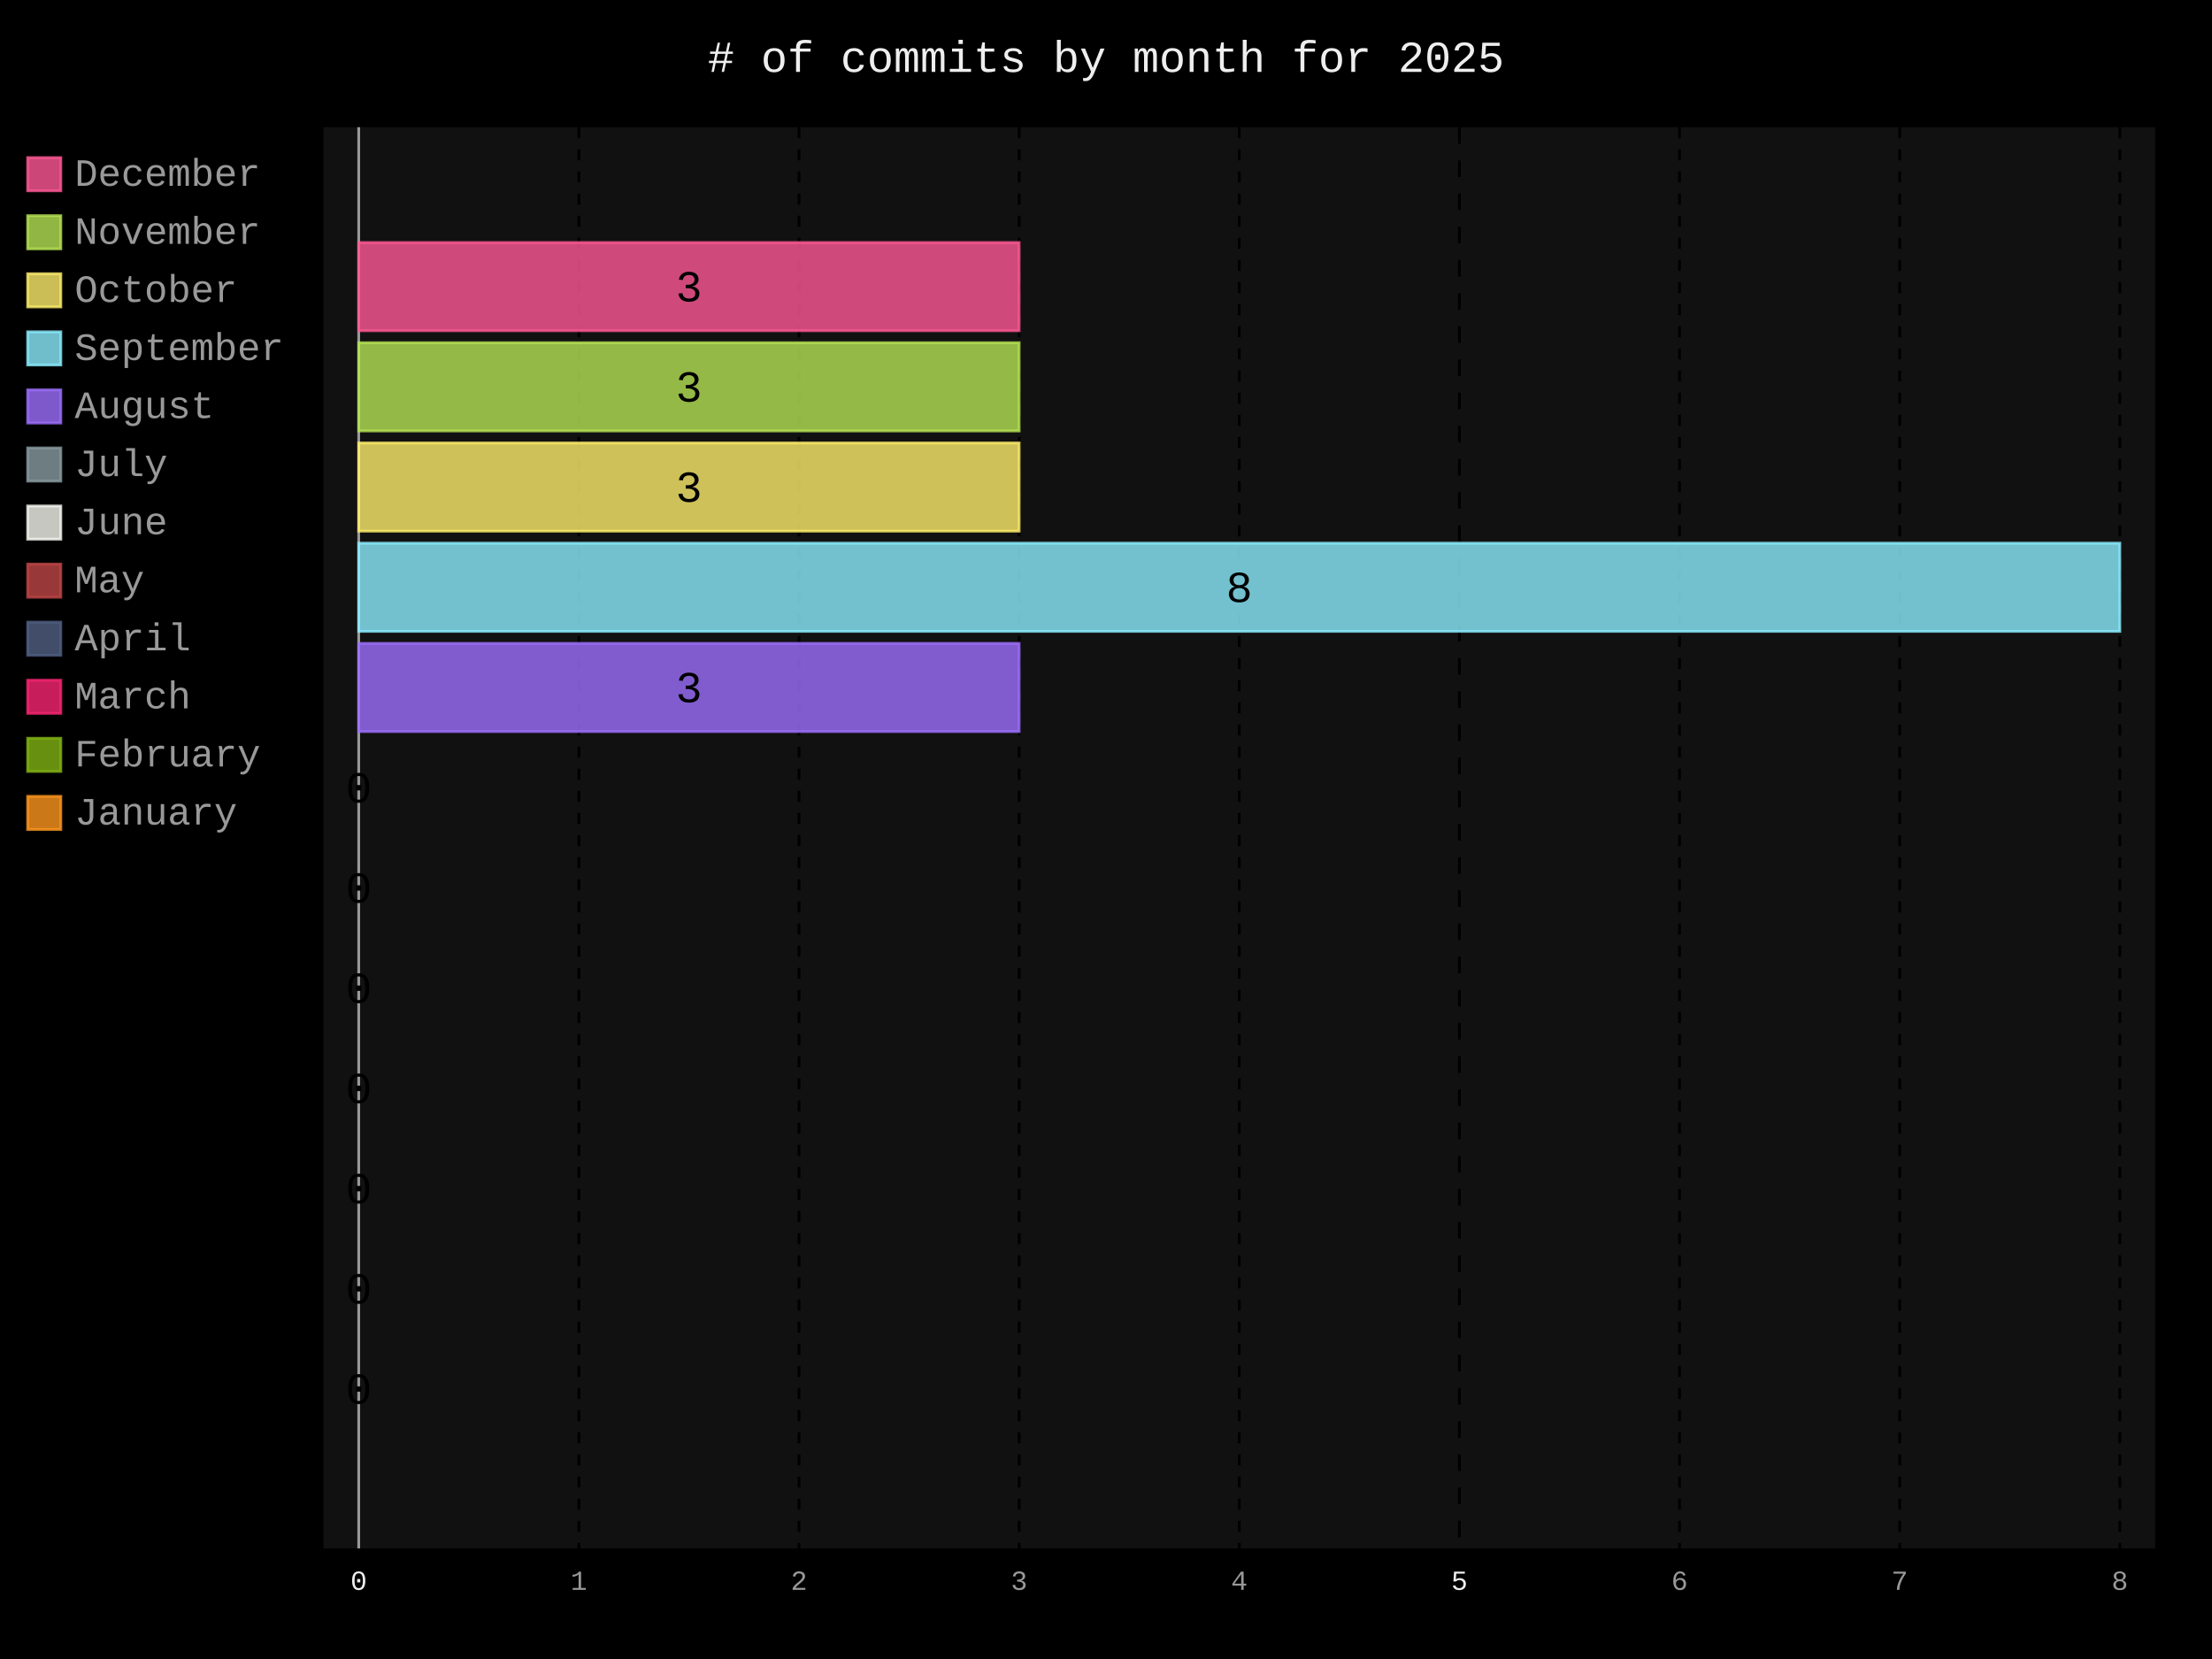
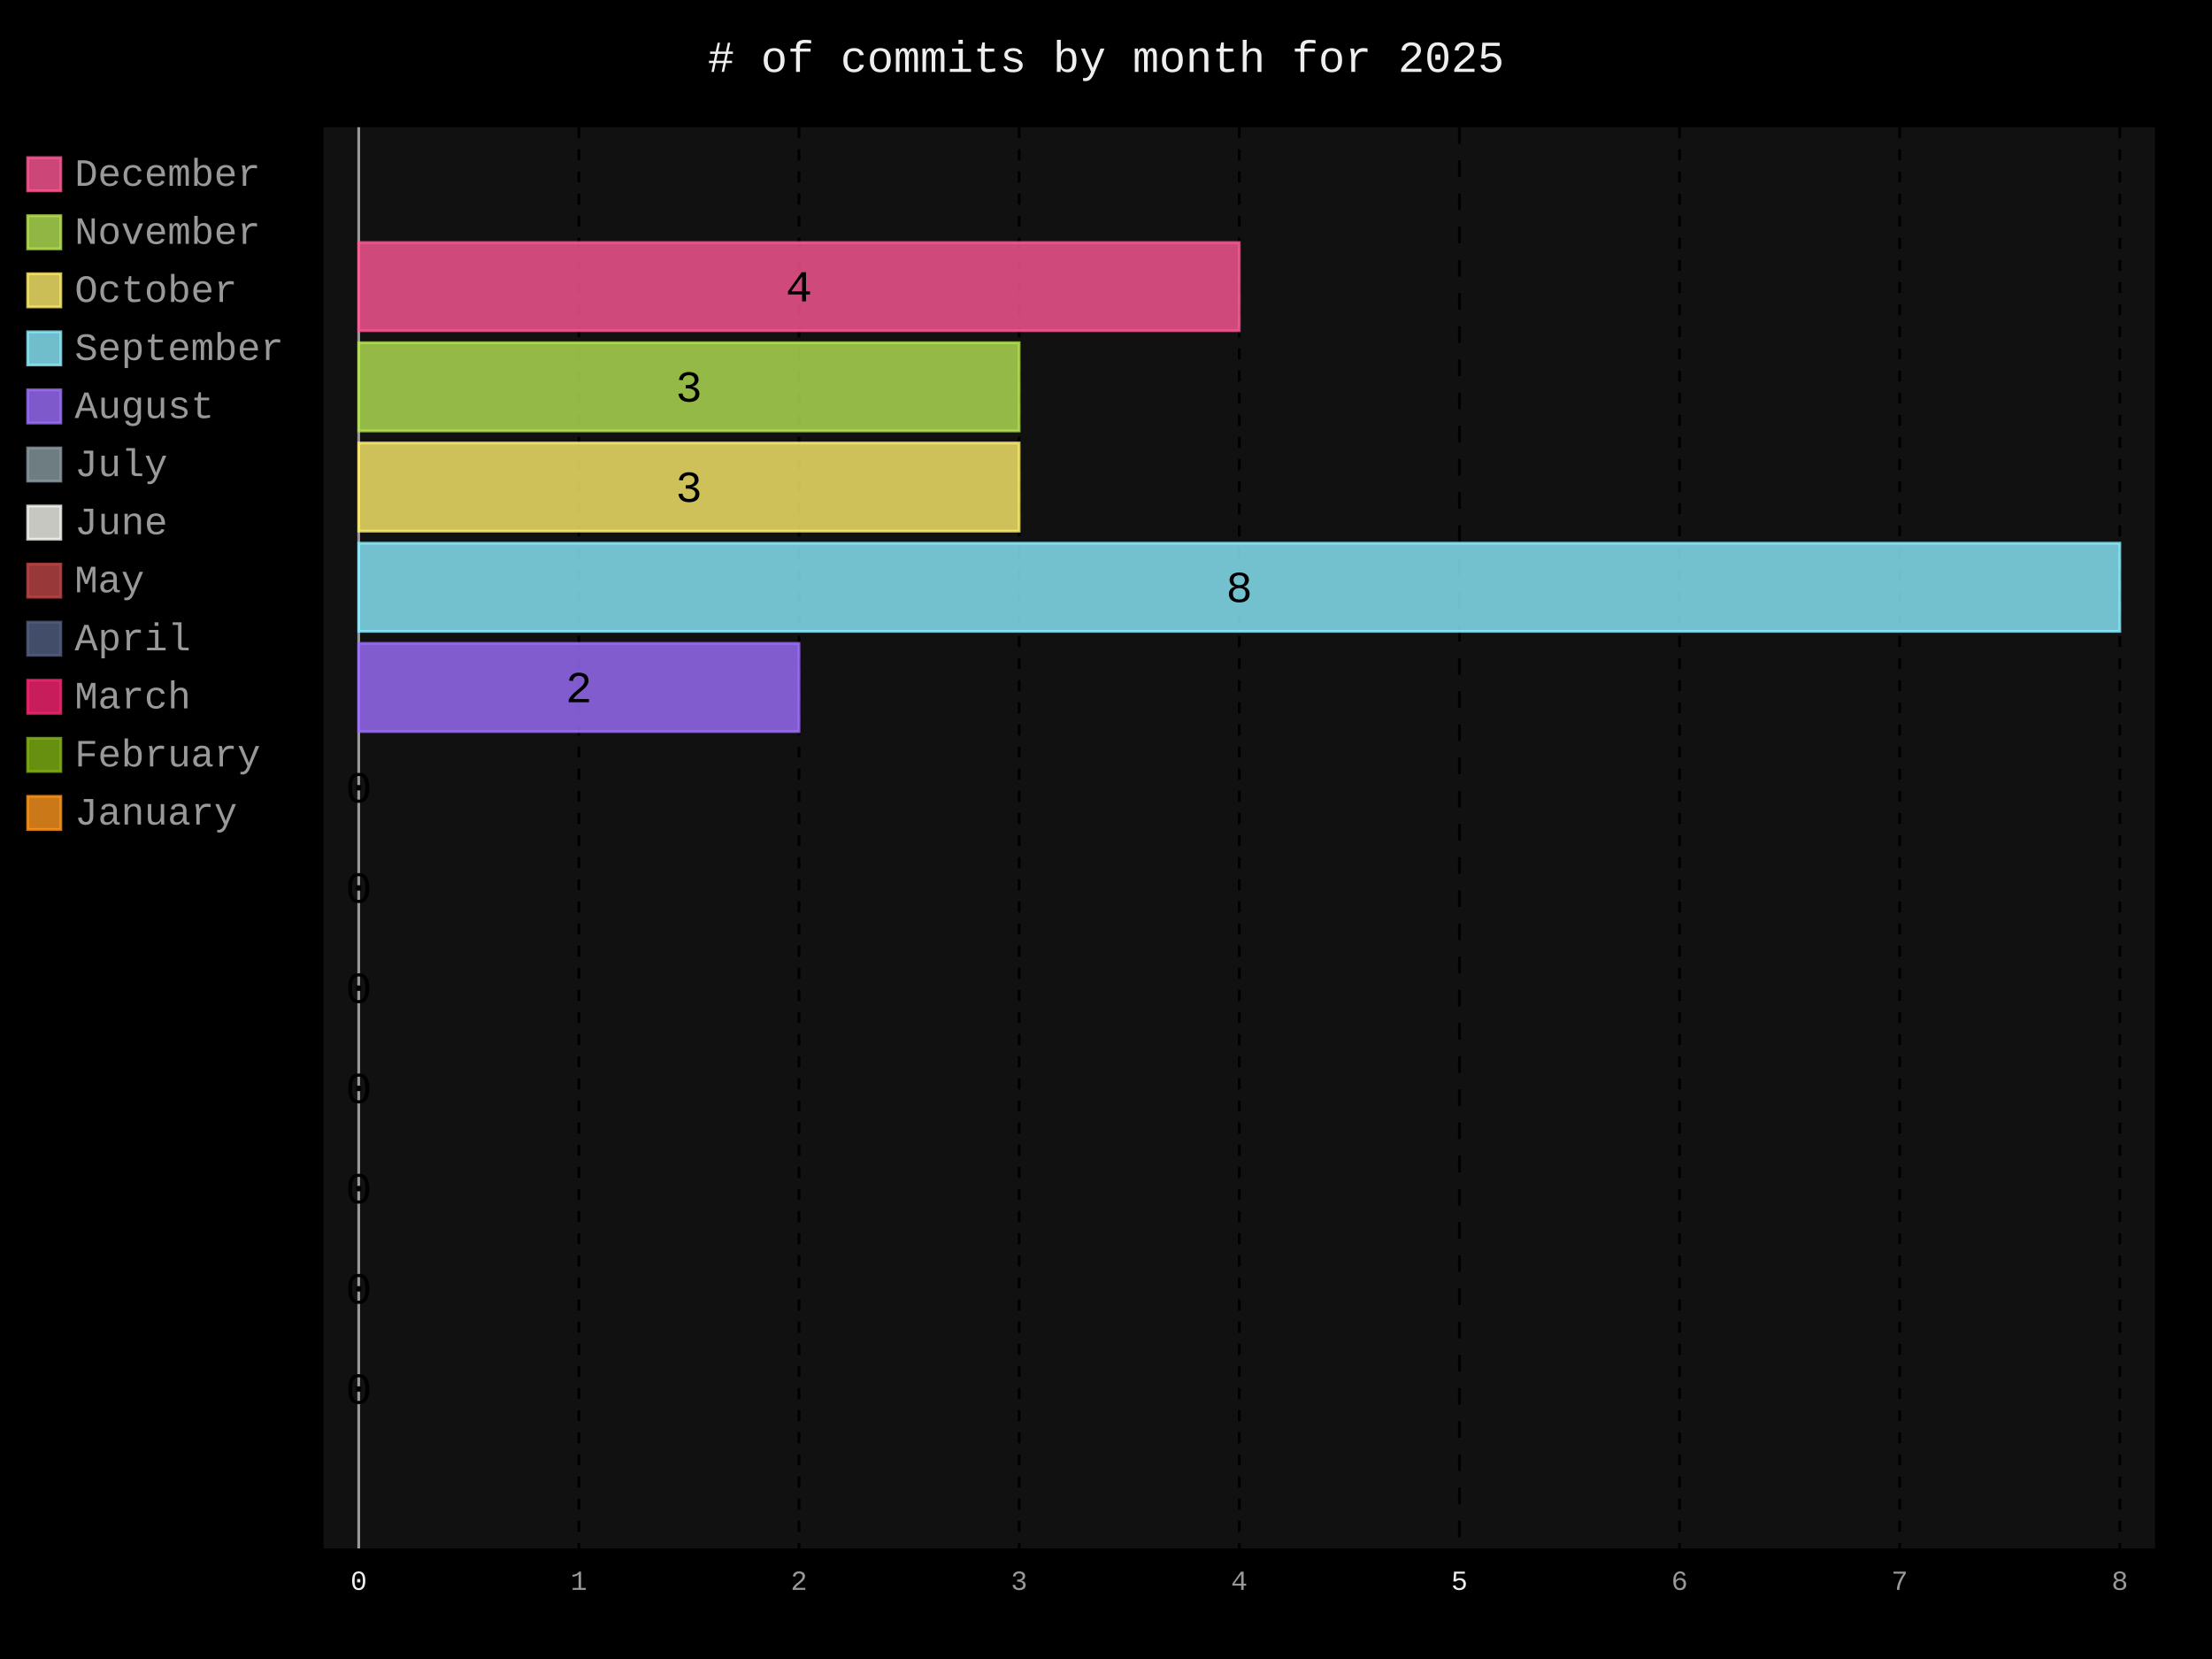
- <svg xmlns="http://www.w3.org/2000/svg" id="chart-db15dde2-c119-477f-a4d4-e46ce6420cee" class="pygal-chart" viewBox="0 0 800 600">
+ <svg xmlns="http://www.w3.org/2000/svg" id="chart-c75c85c6-c00d-4f6b-a7cd-8fdef148fb7e" class="pygal-chart" viewBox="0 0 800 600">
  <defs>
-     <style type="text/css">#chart-db15dde2-c119-477f-a4d4-e46ce6420cee{-webkit-user-select:none;-webkit-font-smoothing:antialiased;font-family:Consolas,"Liberation Mono",Menlo,Courier,monospace}#chart-db15dde2-c119-477f-a4d4-e46ce6420cee .title{font-family:Consolas,"Liberation Mono",Menlo,Courier,monospace;font-size:16px}#chart-db15dde2-c119-477f-a4d4-e46ce6420cee .legends .legend text{font-family:Consolas,"Liberation Mono",Menlo,Courier,monospace;font-size:14px}#chart-db15dde2-c119-477f-a4d4-e46ce6420cee .axis text{font-family:Consolas,"Liberation Mono",Menlo,Courier,monospace;font-size:10px}#chart-db15dde2-c119-477f-a4d4-e46ce6420cee .axis text.major{font-family:Consolas,"Liberation Mono",Menlo,Courier,monospace;font-size:10px}#chart-db15dde2-c119-477f-a4d4-e46ce6420cee .text-overlay text.value{font-family:Consolas,"Liberation Mono",Menlo,Courier,monospace;font-size:16px}#chart-db15dde2-c119-477f-a4d4-e46ce6420cee .text-overlay text.label{font-family:Consolas,"Liberation Mono",Menlo,Courier,monospace;font-size:10px}#chart-db15dde2-c119-477f-a4d4-e46ce6420cee .tooltip{font-family:Consolas,"Liberation Mono",Menlo,Courier,monospace;font-size:14px}#chart-db15dde2-c119-477f-a4d4-e46ce6420cee text.no_data{font-family:Consolas,"Liberation Mono",Menlo,Courier,monospace;font-size:64px}
- #chart-db15dde2-c119-477f-a4d4-e46ce6420cee{background-color:black}#chart-db15dde2-c119-477f-a4d4-e46ce6420cee path,#chart-db15dde2-c119-477f-a4d4-e46ce6420cee line,#chart-db15dde2-c119-477f-a4d4-e46ce6420cee rect,#chart-db15dde2-c119-477f-a4d4-e46ce6420cee circle{-webkit-transition:250ms;-moz-transition:250ms;transition:250ms}#chart-db15dde2-c119-477f-a4d4-e46ce6420cee .graph &gt; .background{fill:black}#chart-db15dde2-c119-477f-a4d4-e46ce6420cee .plot &gt; .background{fill:#111}#chart-db15dde2-c119-477f-a4d4-e46ce6420cee .graph{fill:#999}#chart-db15dde2-c119-477f-a4d4-e46ce6420cee text.no_data{fill:#eee}#chart-db15dde2-c119-477f-a4d4-e46ce6420cee .title{fill:#eee}#chart-db15dde2-c119-477f-a4d4-e46ce6420cee .legends .legend text{fill:#999}#chart-db15dde2-c119-477f-a4d4-e46ce6420cee .legends .legend:hover text{fill:#eee}#chart-db15dde2-c119-477f-a4d4-e46ce6420cee .axis .line{stroke:#eee}#chart-db15dde2-c119-477f-a4d4-e46ce6420cee .axis .guide.line{stroke:#555}#chart-db15dde2-c119-477f-a4d4-e46ce6420cee .axis .major.line{stroke:#999}#chart-db15dde2-c119-477f-a4d4-e46ce6420cee .axis text.major{fill:#eee}#chart-db15dde2-c119-477f-a4d4-e46ce6420cee .axis.y .guides:hover .guide.line,#chart-db15dde2-c119-477f-a4d4-e46ce6420cee .line-graph .axis.x .guides:hover .guide.line,#chart-db15dde2-c119-477f-a4d4-e46ce6420cee .stackedline-graph .axis.x .guides:hover .guide.line,#chart-db15dde2-c119-477f-a4d4-e46ce6420cee .xy-graph .axis.x .guides:hover .guide.line{stroke:#eee}#chart-db15dde2-c119-477f-a4d4-e46ce6420cee .axis .guides:hover text{fill:#eee}#chart-db15dde2-c119-477f-a4d4-e46ce6420cee .reactive{fill-opacity:.8;stroke-opacity:.8;stroke-width:1}#chart-db15dde2-c119-477f-a4d4-e46ce6420cee .ci{stroke:#999}#chart-db15dde2-c119-477f-a4d4-e46ce6420cee .reactive.active,#chart-db15dde2-c119-477f-a4d4-e46ce6420cee .active .reactive{fill-opacity:.4;stroke-opacity:.9;stroke-width:4}#chart-db15dde2-c119-477f-a4d4-e46ce6420cee .ci .reactive.active{stroke-width:1.5}#chart-db15dde2-c119-477f-a4d4-e46ce6420cee .series text{fill:#eee}#chart-db15dde2-c119-477f-a4d4-e46ce6420cee .tooltip rect{fill:#111;stroke:#eee;-webkit-transition:opacity 250ms;-moz-transition:opacity 250ms;transition:opacity 250ms}#chart-db15dde2-c119-477f-a4d4-e46ce6420cee .tooltip .label{fill:#999}#chart-db15dde2-c119-477f-a4d4-e46ce6420cee .tooltip .label{fill:#999}#chart-db15dde2-c119-477f-a4d4-e46ce6420cee .tooltip .legend{font-size:.8em;fill:#555}#chart-db15dde2-c119-477f-a4d4-e46ce6420cee .tooltip .x_label{font-size:.6em;fill:#eee}#chart-db15dde2-c119-477f-a4d4-e46ce6420cee .tooltip .xlink{font-size:.5em;text-decoration:underline}#chart-db15dde2-c119-477f-a4d4-e46ce6420cee .tooltip .value{font-size:1.5em}#chart-db15dde2-c119-477f-a4d4-e46ce6420cee .bound{font-size:.5em}#chart-db15dde2-c119-477f-a4d4-e46ce6420cee .max-value{font-size:.75em;fill:#555}#chart-db15dde2-c119-477f-a4d4-e46ce6420cee .map-element{fill:#111;stroke:#555 !important}#chart-db15dde2-c119-477f-a4d4-e46ce6420cee .map-element .reactive{fill-opacity:inherit;stroke-opacity:inherit}#chart-db15dde2-c119-477f-a4d4-e46ce6420cee .color-0,#chart-db15dde2-c119-477f-a4d4-e46ce6420cee .color-0 a:visited{stroke:#ff5995;fill:#ff5995}#chart-db15dde2-c119-477f-a4d4-e46ce6420cee .color-1,#chart-db15dde2-c119-477f-a4d4-e46ce6420cee .color-1 a:visited{stroke:#b6e354;fill:#b6e354}#chart-db15dde2-c119-477f-a4d4-e46ce6420cee .color-2,#chart-db15dde2-c119-477f-a4d4-e46ce6420cee .color-2 a:visited{stroke:#feed6c;fill:#feed6c}#chart-db15dde2-c119-477f-a4d4-e46ce6420cee .color-3,#chart-db15dde2-c119-477f-a4d4-e46ce6420cee .color-3 a:visited{stroke:#8cedff;fill:#8cedff}#chart-db15dde2-c119-477f-a4d4-e46ce6420cee .color-4,#chart-db15dde2-c119-477f-a4d4-e46ce6420cee .color-4 a:visited{stroke:#9e6ffe;fill:#9e6ffe}#chart-db15dde2-c119-477f-a4d4-e46ce6420cee .color-5,#chart-db15dde2-c119-477f-a4d4-e46ce6420cee .color-5 a:visited{stroke:#899ca1;fill:#899ca1}#chart-db15dde2-c119-477f-a4d4-e46ce6420cee .color-6,#chart-db15dde2-c119-477f-a4d4-e46ce6420cee .color-6 a:visited{stroke:#f8f8f2;fill:#f8f8f2}#chart-db15dde2-c119-477f-a4d4-e46ce6420cee .color-7,#chart-db15dde2-c119-477f-a4d4-e46ce6420cee .color-7 a:visited{stroke:#bf4646;fill:#bf4646}#chart-db15dde2-c119-477f-a4d4-e46ce6420cee .color-8,#chart-db15dde2-c119-477f-a4d4-e46ce6420cee .color-8 a:visited{stroke:#516083;fill:#516083}#chart-db15dde2-c119-477f-a4d4-e46ce6420cee .color-9,#chart-db15dde2-c119-477f-a4d4-e46ce6420cee .color-9 a:visited{stroke:#f92672;fill:#f92672}#chart-db15dde2-c119-477f-a4d4-e46ce6420cee .color-10,#chart-db15dde2-c119-477f-a4d4-e46ce6420cee .color-10 a:visited{stroke:#82b414;fill:#82b414}#chart-db15dde2-c119-477f-a4d4-e46ce6420cee .color-11,#chart-db15dde2-c119-477f-a4d4-e46ce6420cee .color-11 a:visited{stroke:#fd971f;fill:#fd971f}#chart-db15dde2-c119-477f-a4d4-e46ce6420cee .text-overlay .color-0 text{fill:black}#chart-db15dde2-c119-477f-a4d4-e46ce6420cee .text-overlay .color-1 text{fill:black}#chart-db15dde2-c119-477f-a4d4-e46ce6420cee .text-overlay .color-2 text{fill:black}#chart-db15dde2-c119-477f-a4d4-e46ce6420cee .text-overlay .color-3 text{fill:black}#chart-db15dde2-c119-477f-a4d4-e46ce6420cee .text-overlay .color-4 text{fill:black}#chart-db15dde2-c119-477f-a4d4-e46ce6420cee .text-overlay .color-5 text{fill:black}#chart-db15dde2-c119-477f-a4d4-e46ce6420cee .text-overlay .color-6 text{fill:black}#chart-db15dde2-c119-477f-a4d4-e46ce6420cee .text-overlay .color-7 text{fill:black}#chart-db15dde2-c119-477f-a4d4-e46ce6420cee .text-overlay .color-8 text{fill:black}#chart-db15dde2-c119-477f-a4d4-e46ce6420cee .text-overlay .color-9 text{fill:black}#chart-db15dde2-c119-477f-a4d4-e46ce6420cee .text-overlay .color-10 text{fill:black}#chart-db15dde2-c119-477f-a4d4-e46ce6420cee .text-overlay .color-11 text{fill:black}
- #chart-db15dde2-c119-477f-a4d4-e46ce6420cee text.no_data{text-anchor:middle}#chart-db15dde2-c119-477f-a4d4-e46ce6420cee .guide.line{fill:none}#chart-db15dde2-c119-477f-a4d4-e46ce6420cee .centered{text-anchor:middle}#chart-db15dde2-c119-477f-a4d4-e46ce6420cee .title{text-anchor:middle}#chart-db15dde2-c119-477f-a4d4-e46ce6420cee .legends .legend text{fill-opacity:1}#chart-db15dde2-c119-477f-a4d4-e46ce6420cee .axis.x text{text-anchor:middle}#chart-db15dde2-c119-477f-a4d4-e46ce6420cee .axis.x:not(.web) text[transform]{text-anchor:start}#chart-db15dde2-c119-477f-a4d4-e46ce6420cee .axis.x:not(.web) text[transform].backwards{text-anchor:end}#chart-db15dde2-c119-477f-a4d4-e46ce6420cee .axis.y text{text-anchor:end}#chart-db15dde2-c119-477f-a4d4-e46ce6420cee .axis.y text[transform].backwards{text-anchor:start}#chart-db15dde2-c119-477f-a4d4-e46ce6420cee .axis.y2 text{text-anchor:start}#chart-db15dde2-c119-477f-a4d4-e46ce6420cee .axis.y2 text[transform].backwards{text-anchor:end}#chart-db15dde2-c119-477f-a4d4-e46ce6420cee .axis .guide.line{stroke-dasharray:4,4;stroke:black}#chart-db15dde2-c119-477f-a4d4-e46ce6420cee .axis .major.guide.line{stroke-dasharray:6,6;stroke:black}#chart-db15dde2-c119-477f-a4d4-e46ce6420cee .horizontal .axis.y .guide.line,#chart-db15dde2-c119-477f-a4d4-e46ce6420cee .horizontal .axis.y2 .guide.line,#chart-db15dde2-c119-477f-a4d4-e46ce6420cee .vertical .axis.x .guide.line{opacity:0}#chart-db15dde2-c119-477f-a4d4-e46ce6420cee .horizontal .axis.always_show .guide.line,#chart-db15dde2-c119-477f-a4d4-e46ce6420cee .vertical .axis.always_show .guide.line{opacity:1 !important}#chart-db15dde2-c119-477f-a4d4-e46ce6420cee .axis.y .guides:hover .guide.line,#chart-db15dde2-c119-477f-a4d4-e46ce6420cee .axis.y2 .guides:hover .guide.line,#chart-db15dde2-c119-477f-a4d4-e46ce6420cee .axis.x .guides:hover .guide.line{opacity:1}#chart-db15dde2-c119-477f-a4d4-e46ce6420cee .axis .guides:hover text{opacity:1}#chart-db15dde2-c119-477f-a4d4-e46ce6420cee .nofill{fill:none}#chart-db15dde2-c119-477f-a4d4-e46ce6420cee .subtle-fill{fill-opacity:.2}#chart-db15dde2-c119-477f-a4d4-e46ce6420cee .dot{stroke-width:1px;fill-opacity:1;stroke-opacity:1}#chart-db15dde2-c119-477f-a4d4-e46ce6420cee .dot.active{stroke-width:5px}#chart-db15dde2-c119-477f-a4d4-e46ce6420cee .dot.negative{fill:transparent}#chart-db15dde2-c119-477f-a4d4-e46ce6420cee text,#chart-db15dde2-c119-477f-a4d4-e46ce6420cee tspan{stroke:none !important}#chart-db15dde2-c119-477f-a4d4-e46ce6420cee .series text.active{opacity:1}#chart-db15dde2-c119-477f-a4d4-e46ce6420cee .tooltip rect{fill-opacity:.95;stroke-width:.5}#chart-db15dde2-c119-477f-a4d4-e46ce6420cee .tooltip text{fill-opacity:1}#chart-db15dde2-c119-477f-a4d4-e46ce6420cee .showable{visibility:hidden}#chart-db15dde2-c119-477f-a4d4-e46ce6420cee .showable.shown{visibility:visible}#chart-db15dde2-c119-477f-a4d4-e46ce6420cee .gauge-background{fill:rgba(229,229,229,1);stroke:none}#chart-db15dde2-c119-477f-a4d4-e46ce6420cee .bg-lines{stroke:black;stroke-width:2px}</style>
+     <style type="text/css">#chart-c75c85c6-c00d-4f6b-a7cd-8fdef148fb7e{-webkit-user-select:none;-webkit-font-smoothing:antialiased;font-family:Consolas,"Liberation Mono",Menlo,Courier,monospace}#chart-c75c85c6-c00d-4f6b-a7cd-8fdef148fb7e .title{font-family:Consolas,"Liberation Mono",Menlo,Courier,monospace;font-size:16px}#chart-c75c85c6-c00d-4f6b-a7cd-8fdef148fb7e .legends .legend text{font-family:Consolas,"Liberation Mono",Menlo,Courier,monospace;font-size:14px}#chart-c75c85c6-c00d-4f6b-a7cd-8fdef148fb7e .axis text{font-family:Consolas,"Liberation Mono",Menlo,Courier,monospace;font-size:10px}#chart-c75c85c6-c00d-4f6b-a7cd-8fdef148fb7e .axis text.major{font-family:Consolas,"Liberation Mono",Menlo,Courier,monospace;font-size:10px}#chart-c75c85c6-c00d-4f6b-a7cd-8fdef148fb7e .text-overlay text.value{font-family:Consolas,"Liberation Mono",Menlo,Courier,monospace;font-size:16px}#chart-c75c85c6-c00d-4f6b-a7cd-8fdef148fb7e .text-overlay text.label{font-family:Consolas,"Liberation Mono",Menlo,Courier,monospace;font-size:10px}#chart-c75c85c6-c00d-4f6b-a7cd-8fdef148fb7e .tooltip{font-family:Consolas,"Liberation Mono",Menlo,Courier,monospace;font-size:14px}#chart-c75c85c6-c00d-4f6b-a7cd-8fdef148fb7e text.no_data{font-family:Consolas,"Liberation Mono",Menlo,Courier,monospace;font-size:64px}
+ #chart-c75c85c6-c00d-4f6b-a7cd-8fdef148fb7e{background-color:black}#chart-c75c85c6-c00d-4f6b-a7cd-8fdef148fb7e path,#chart-c75c85c6-c00d-4f6b-a7cd-8fdef148fb7e line,#chart-c75c85c6-c00d-4f6b-a7cd-8fdef148fb7e rect,#chart-c75c85c6-c00d-4f6b-a7cd-8fdef148fb7e circle{-webkit-transition:250ms;-moz-transition:250ms;transition:250ms}#chart-c75c85c6-c00d-4f6b-a7cd-8fdef148fb7e .graph &gt; .background{fill:black}#chart-c75c85c6-c00d-4f6b-a7cd-8fdef148fb7e .plot &gt; .background{fill:#111}#chart-c75c85c6-c00d-4f6b-a7cd-8fdef148fb7e .graph{fill:#999}#chart-c75c85c6-c00d-4f6b-a7cd-8fdef148fb7e text.no_data{fill:#eee}#chart-c75c85c6-c00d-4f6b-a7cd-8fdef148fb7e .title{fill:#eee}#chart-c75c85c6-c00d-4f6b-a7cd-8fdef148fb7e .legends .legend text{fill:#999}#chart-c75c85c6-c00d-4f6b-a7cd-8fdef148fb7e .legends .legend:hover text{fill:#eee}#chart-c75c85c6-c00d-4f6b-a7cd-8fdef148fb7e .axis .line{stroke:#eee}#chart-c75c85c6-c00d-4f6b-a7cd-8fdef148fb7e .axis .guide.line{stroke:#555}#chart-c75c85c6-c00d-4f6b-a7cd-8fdef148fb7e .axis .major.line{stroke:#999}#chart-c75c85c6-c00d-4f6b-a7cd-8fdef148fb7e .axis text.major{fill:#eee}#chart-c75c85c6-c00d-4f6b-a7cd-8fdef148fb7e .axis.y .guides:hover .guide.line,#chart-c75c85c6-c00d-4f6b-a7cd-8fdef148fb7e .line-graph .axis.x .guides:hover .guide.line,#chart-c75c85c6-c00d-4f6b-a7cd-8fdef148fb7e .stackedline-graph .axis.x .guides:hover .guide.line,#chart-c75c85c6-c00d-4f6b-a7cd-8fdef148fb7e .xy-graph .axis.x .guides:hover .guide.line{stroke:#eee}#chart-c75c85c6-c00d-4f6b-a7cd-8fdef148fb7e .axis .guides:hover text{fill:#eee}#chart-c75c85c6-c00d-4f6b-a7cd-8fdef148fb7e .reactive{fill-opacity:.8;stroke-opacity:.8;stroke-width:1}#chart-c75c85c6-c00d-4f6b-a7cd-8fdef148fb7e .ci{stroke:#999}#chart-c75c85c6-c00d-4f6b-a7cd-8fdef148fb7e .reactive.active,#chart-c75c85c6-c00d-4f6b-a7cd-8fdef148fb7e .active .reactive{fill-opacity:.4;stroke-opacity:.9;stroke-width:4}#chart-c75c85c6-c00d-4f6b-a7cd-8fdef148fb7e .ci .reactive.active{stroke-width:1.5}#chart-c75c85c6-c00d-4f6b-a7cd-8fdef148fb7e .series text{fill:#eee}#chart-c75c85c6-c00d-4f6b-a7cd-8fdef148fb7e .tooltip rect{fill:#111;stroke:#eee;-webkit-transition:opacity 250ms;-moz-transition:opacity 250ms;transition:opacity 250ms}#chart-c75c85c6-c00d-4f6b-a7cd-8fdef148fb7e .tooltip .label{fill:#999}#chart-c75c85c6-c00d-4f6b-a7cd-8fdef148fb7e .tooltip .label{fill:#999}#chart-c75c85c6-c00d-4f6b-a7cd-8fdef148fb7e .tooltip .legend{font-size:.8em;fill:#555}#chart-c75c85c6-c00d-4f6b-a7cd-8fdef148fb7e .tooltip .x_label{font-size:.6em;fill:#eee}#chart-c75c85c6-c00d-4f6b-a7cd-8fdef148fb7e .tooltip .xlink{font-size:.5em;text-decoration:underline}#chart-c75c85c6-c00d-4f6b-a7cd-8fdef148fb7e .tooltip .value{font-size:1.5em}#chart-c75c85c6-c00d-4f6b-a7cd-8fdef148fb7e .bound{font-size:.5em}#chart-c75c85c6-c00d-4f6b-a7cd-8fdef148fb7e .max-value{font-size:.75em;fill:#555}#chart-c75c85c6-c00d-4f6b-a7cd-8fdef148fb7e .map-element{fill:#111;stroke:#555 !important}#chart-c75c85c6-c00d-4f6b-a7cd-8fdef148fb7e .map-element .reactive{fill-opacity:inherit;stroke-opacity:inherit}#chart-c75c85c6-c00d-4f6b-a7cd-8fdef148fb7e .color-0,#chart-c75c85c6-c00d-4f6b-a7cd-8fdef148fb7e .color-0 a:visited{stroke:#ff5995;fill:#ff5995}#chart-c75c85c6-c00d-4f6b-a7cd-8fdef148fb7e .color-1,#chart-c75c85c6-c00d-4f6b-a7cd-8fdef148fb7e .color-1 a:visited{stroke:#b6e354;fill:#b6e354}#chart-c75c85c6-c00d-4f6b-a7cd-8fdef148fb7e .color-2,#chart-c75c85c6-c00d-4f6b-a7cd-8fdef148fb7e .color-2 a:visited{stroke:#feed6c;fill:#feed6c}#chart-c75c85c6-c00d-4f6b-a7cd-8fdef148fb7e .color-3,#chart-c75c85c6-c00d-4f6b-a7cd-8fdef148fb7e .color-3 a:visited{stroke:#8cedff;fill:#8cedff}#chart-c75c85c6-c00d-4f6b-a7cd-8fdef148fb7e .color-4,#chart-c75c85c6-c00d-4f6b-a7cd-8fdef148fb7e .color-4 a:visited{stroke:#9e6ffe;fill:#9e6ffe}#chart-c75c85c6-c00d-4f6b-a7cd-8fdef148fb7e .color-5,#chart-c75c85c6-c00d-4f6b-a7cd-8fdef148fb7e .color-5 a:visited{stroke:#899ca1;fill:#899ca1}#chart-c75c85c6-c00d-4f6b-a7cd-8fdef148fb7e .color-6,#chart-c75c85c6-c00d-4f6b-a7cd-8fdef148fb7e .color-6 a:visited{stroke:#f8f8f2;fill:#f8f8f2}#chart-c75c85c6-c00d-4f6b-a7cd-8fdef148fb7e .color-7,#chart-c75c85c6-c00d-4f6b-a7cd-8fdef148fb7e .color-7 a:visited{stroke:#bf4646;fill:#bf4646}#chart-c75c85c6-c00d-4f6b-a7cd-8fdef148fb7e .color-8,#chart-c75c85c6-c00d-4f6b-a7cd-8fdef148fb7e .color-8 a:visited{stroke:#516083;fill:#516083}#chart-c75c85c6-c00d-4f6b-a7cd-8fdef148fb7e .color-9,#chart-c75c85c6-c00d-4f6b-a7cd-8fdef148fb7e .color-9 a:visited{stroke:#f92672;fill:#f92672}#chart-c75c85c6-c00d-4f6b-a7cd-8fdef148fb7e .color-10,#chart-c75c85c6-c00d-4f6b-a7cd-8fdef148fb7e .color-10 a:visited{stroke:#82b414;fill:#82b414}#chart-c75c85c6-c00d-4f6b-a7cd-8fdef148fb7e .color-11,#chart-c75c85c6-c00d-4f6b-a7cd-8fdef148fb7e .color-11 a:visited{stroke:#fd971f;fill:#fd971f}#chart-c75c85c6-c00d-4f6b-a7cd-8fdef148fb7e .text-overlay .color-0 text{fill:black}#chart-c75c85c6-c00d-4f6b-a7cd-8fdef148fb7e .text-overlay .color-1 text{fill:black}#chart-c75c85c6-c00d-4f6b-a7cd-8fdef148fb7e .text-overlay .color-2 text{fill:black}#chart-c75c85c6-c00d-4f6b-a7cd-8fdef148fb7e .text-overlay .color-3 text{fill:black}#chart-c75c85c6-c00d-4f6b-a7cd-8fdef148fb7e .text-overlay .color-4 text{fill:black}#chart-c75c85c6-c00d-4f6b-a7cd-8fdef148fb7e .text-overlay .color-5 text{fill:black}#chart-c75c85c6-c00d-4f6b-a7cd-8fdef148fb7e .text-overlay .color-6 text{fill:black}#chart-c75c85c6-c00d-4f6b-a7cd-8fdef148fb7e .text-overlay .color-7 text{fill:black}#chart-c75c85c6-c00d-4f6b-a7cd-8fdef148fb7e .text-overlay .color-8 text{fill:black}#chart-c75c85c6-c00d-4f6b-a7cd-8fdef148fb7e .text-overlay .color-9 text{fill:black}#chart-c75c85c6-c00d-4f6b-a7cd-8fdef148fb7e .text-overlay .color-10 text{fill:black}#chart-c75c85c6-c00d-4f6b-a7cd-8fdef148fb7e .text-overlay .color-11 text{fill:black}
+ #chart-c75c85c6-c00d-4f6b-a7cd-8fdef148fb7e text.no_data{text-anchor:middle}#chart-c75c85c6-c00d-4f6b-a7cd-8fdef148fb7e .guide.line{fill:none}#chart-c75c85c6-c00d-4f6b-a7cd-8fdef148fb7e .centered{text-anchor:middle}#chart-c75c85c6-c00d-4f6b-a7cd-8fdef148fb7e .title{text-anchor:middle}#chart-c75c85c6-c00d-4f6b-a7cd-8fdef148fb7e .legends .legend text{fill-opacity:1}#chart-c75c85c6-c00d-4f6b-a7cd-8fdef148fb7e .axis.x text{text-anchor:middle}#chart-c75c85c6-c00d-4f6b-a7cd-8fdef148fb7e .axis.x:not(.web) text[transform]{text-anchor:start}#chart-c75c85c6-c00d-4f6b-a7cd-8fdef148fb7e .axis.x:not(.web) text[transform].backwards{text-anchor:end}#chart-c75c85c6-c00d-4f6b-a7cd-8fdef148fb7e .axis.y text{text-anchor:end}#chart-c75c85c6-c00d-4f6b-a7cd-8fdef148fb7e .axis.y text[transform].backwards{text-anchor:start}#chart-c75c85c6-c00d-4f6b-a7cd-8fdef148fb7e .axis.y2 text{text-anchor:start}#chart-c75c85c6-c00d-4f6b-a7cd-8fdef148fb7e .axis.y2 text[transform].backwards{text-anchor:end}#chart-c75c85c6-c00d-4f6b-a7cd-8fdef148fb7e .axis .guide.line{stroke-dasharray:4,4;stroke:black}#chart-c75c85c6-c00d-4f6b-a7cd-8fdef148fb7e .axis .major.guide.line{stroke-dasharray:6,6;stroke:black}#chart-c75c85c6-c00d-4f6b-a7cd-8fdef148fb7e .horizontal .axis.y .guide.line,#chart-c75c85c6-c00d-4f6b-a7cd-8fdef148fb7e .horizontal .axis.y2 .guide.line,#chart-c75c85c6-c00d-4f6b-a7cd-8fdef148fb7e .vertical .axis.x .guide.line{opacity:0}#chart-c75c85c6-c00d-4f6b-a7cd-8fdef148fb7e .horizontal .axis.always_show .guide.line,#chart-c75c85c6-c00d-4f6b-a7cd-8fdef148fb7e .vertical .axis.always_show .guide.line{opacity:1 !important}#chart-c75c85c6-c00d-4f6b-a7cd-8fdef148fb7e .axis.y .guides:hover .guide.line,#chart-c75c85c6-c00d-4f6b-a7cd-8fdef148fb7e .axis.y2 .guides:hover .guide.line,#chart-c75c85c6-c00d-4f6b-a7cd-8fdef148fb7e .axis.x .guides:hover .guide.line{opacity:1}#chart-c75c85c6-c00d-4f6b-a7cd-8fdef148fb7e .axis .guides:hover text{opacity:1}#chart-c75c85c6-c00d-4f6b-a7cd-8fdef148fb7e .nofill{fill:none}#chart-c75c85c6-c00d-4f6b-a7cd-8fdef148fb7e .subtle-fill{fill-opacity:.2}#chart-c75c85c6-c00d-4f6b-a7cd-8fdef148fb7e .dot{stroke-width:1px;fill-opacity:1;stroke-opacity:1}#chart-c75c85c6-c00d-4f6b-a7cd-8fdef148fb7e .dot.active{stroke-width:5px}#chart-c75c85c6-c00d-4f6b-a7cd-8fdef148fb7e .dot.negative{fill:transparent}#chart-c75c85c6-c00d-4f6b-a7cd-8fdef148fb7e text,#chart-c75c85c6-c00d-4f6b-a7cd-8fdef148fb7e tspan{stroke:none !important}#chart-c75c85c6-c00d-4f6b-a7cd-8fdef148fb7e .series text.active{opacity:1}#chart-c75c85c6-c00d-4f6b-a7cd-8fdef148fb7e .tooltip rect{fill-opacity:.95;stroke-width:.5}#chart-c75c85c6-c00d-4f6b-a7cd-8fdef148fb7e .tooltip text{fill-opacity:1}#chart-c75c85c6-c00d-4f6b-a7cd-8fdef148fb7e .showable{visibility:hidden}#chart-c75c85c6-c00d-4f6b-a7cd-8fdef148fb7e .showable.shown{visibility:visible}#chart-c75c85c6-c00d-4f6b-a7cd-8fdef148fb7e .gauge-background{fill:rgba(229,229,229,1);stroke:none}#chart-c75c85c6-c00d-4f6b-a7cd-8fdef148fb7e .bg-lines{stroke:black;stroke-width:2px}</style>
  </defs>
  <g class="graph horizontalbar-graph horizontal">
    <rect x="0" y="0" width="800" height="600" class="background" />
    <g transform="translate(117, 46)" class="plot">
      <rect x="0" y="0" width="662.4" height="514" class="background" />
      <g class="axis x always_show">
        <g class="guides">
          <path d="M12.738 0 v514" class="axis major line" />
          <text x="12.738" y="529.0" class="major">0</text>
        </g>
        <g class="guides">
          <path d="M92.354 0 v514" class="guide line" />
          <text x="92.354" y="529.0" class="">1</text>
        </g>
        <g class="guides">
          <path d="M171.969 0 v514" class="guide line" />
          <text x="171.969" y="529.0" class="">2</text>
        </g>
        <g class="guides">
          <path d="M251.585 0 v514" class="guide line" />
          <text x="251.585" y="529.0" class="">3</text>
        </g>
        <g class="guides">
          <path d="M331.2 0 v514" class="guide line" />
          <text x="331.2" y="529.0" class="">4</text>
        </g>
        <g class="guides">
          <path d="M410.815 0 v514" class="major guide line" />
          <text x="410.815" y="529.0" class="major">5</text>
        </g>
        <g class="guides">
          <path d="M490.431 0 v514" class="guide line" />
          <text x="490.431" y="529.0" class="">6</text>
        </g>
        <g class="guides">
          <path d="M570.046 0 v514" class="guide line" />
          <text x="570.046" y="529.0" class="">7</text>
        </g>
        <g class="guides">
          <path d="M649.662 0 v514" class="guide line" />
          <text x="649.662" y="529.0" class="">8</text>
        </g>
      </g>
      <g class="series serie-11 color-11">
        <g class="bars">
          <g class="bar">
            <rect x="12.738" y="440.393" rx="0" ry="0" height="31.894" class="rect reactive tooltip-trigger" />
          </g>
        </g>
      </g>
      <g class="series serie-10 color-10">
        <g class="bars">
          <g class="bar">
            <rect x="12.738" y="404.149" rx="0" ry="0" height="31.894" class="rect reactive tooltip-trigger" />
          </g>
        </g>
      </g>
      <g class="series serie-9 color-9">
        <g class="bars">
          <g class="bar">
            <rect x="12.738" y="367.905" rx="0" ry="0" height="31.894" class="rect reactive tooltip-trigger" />
          </g>
        </g>
      </g>
      <g class="series serie-8 color-8">
        <g class="bars">
          <g class="bar">
            <rect x="12.738" y="331.662" rx="0" ry="0" height="31.894" class="rect reactive tooltip-trigger" />
          </g>
        </g>
      </g>
      <g class="series serie-7 color-7">
        <g class="bars">
          <g class="bar">
            <rect x="12.738" y="295.418" rx="0" ry="0" height="31.894" class="rect reactive tooltip-trigger" />
          </g>
        </g>
      </g>
      <g class="series serie-6 color-6">
        <g class="bars">
          <g class="bar">
            <rect x="12.738" y="259.175" rx="0" ry="0" height="31.894" class="rect reactive tooltip-trigger" />
          </g>
        </g>
      </g>
      <g class="series serie-5 color-5">
        <g class="bars">
          <g class="bar">
            <rect x="12.738" y="222.931" rx="0" ry="0" height="31.894" class="rect reactive tooltip-trigger" />
          </g>
        </g>
      </g>
      <g class="series serie-4 color-4">
        <g class="bars">
          <g class="bar">
-             <rect x="12.738" y="186.687" rx="0" ry="0" width="238.846" height="31.894" class="rect reactive tooltip-trigger" />
+             <rect x="12.738" y="186.687" rx="0" ry="0" width="159.231" height="31.894" class="rect reactive tooltip-trigger" />
          </g>
        </g>
      </g>
      <g class="series serie-3 color-3">
        <g class="bars">
          <g class="bar">
            <rect x="12.738" y="150.444" rx="0" ry="0" width="636.923" height="31.894" class="rect reactive tooltip-trigger" />
          </g>
        </g>
      </g>
      <g class="series serie-2 color-2">
        <g class="bars">
          <g class="bar">
            <rect x="12.738" y="114.2" rx="0" ry="0" width="238.846" height="31.894" class="rect reactive tooltip-trigger" />
          </g>
        </g>
      </g>
      <g class="series serie-1 color-1">
        <g class="bars">
          <g class="bar">
            <rect x="12.738" y="77.957" rx="0" ry="0" width="238.846" height="31.894" class="rect reactive tooltip-trigger" />
          </g>
        </g>
      </g>
      <g class="series serie-0 color-0">
        <g class="bars">
          <g class="bar">
-             <rect x="12.738" y="41.713" rx="0" ry="0" width="238.846" height="31.894" class="rect reactive tooltip-trigger" />
+             <rect x="12.738" y="41.713" rx="0" ry="0" width="318.462" height="31.894" class="rect reactive tooltip-trigger" />
          </g>
        </g>
      </g>
    </g>
    <g class="titles">
      <text x="400.0" y="26" class="title plot_title"># of commits by month for 2025</text>
    </g>
    <g transform="translate(117, 46)" class="plot overlay">
      <g class="series serie-11 color-11" />
      <g class="series serie-10 color-10" />
      <g class="series serie-9 color-9" />
      <g class="series serie-8 color-8" />
      <g class="series serie-7 color-7" />
      <g class="series serie-6 color-6" />
      <g class="series serie-5 color-5" />
      <g class="series serie-4 color-4" />
      <g class="series serie-3 color-3" />
      <g class="series serie-2 color-2" />
      <g class="series serie-1 color-1" />
      <g class="series serie-0 color-0" />
    </g>
    <g transform="translate(117, 46)" class="plot text-overlay">
      <g class="series serie-11 color-11">
        <text text-anchor="middle" x="12.738" y="461.673" class="value">0</text>
      </g>
      <g class="series serie-10 color-10">
        <text text-anchor="middle" x="12.738" y="425.429" class="value">0</text>
      </g>
      <g class="series serie-9 color-9">
        <text text-anchor="middle" x="12.738" y="389.186" class="value">0</text>
      </g>
      <g class="series serie-8 color-8">
        <text text-anchor="middle" x="12.738" y="352.942" class="value">0</text>
      </g>
      <g class="series serie-7 color-7">
        <text text-anchor="middle" x="12.738" y="316.699" class="value">0</text>
      </g>
      <g class="series serie-6 color-6">
        <text text-anchor="middle" x="12.738" y="280.455" class="value">0</text>
      </g>
      <g class="series serie-5 color-5">
        <text text-anchor="middle" x="12.738" y="244.212" class="value">0</text>
      </g>
      <g class="series serie-4 color-4">
-         <text text-anchor="middle" x="132.162" y="207.968" class="value">3</text>
+         <text text-anchor="middle" x="92.354" y="207.968" class="value">2</text>
      </g>
      <g class="series serie-3 color-3">
        <text text-anchor="middle" x="331.2" y="171.724" class="value">8</text>
      </g>
      <g class="series serie-2 color-2">
        <text text-anchor="middle" x="132.162" y="135.481" class="value">3</text>
      </g>
      <g class="series serie-1 color-1">
        <text text-anchor="middle" x="132.162" y="99.237" class="value">3</text>
      </g>
      <g class="series serie-0 color-0">
-         <text text-anchor="middle" x="132.162" y="62.994" class="value">3</text>
+         <text text-anchor="middle" x="171.969" y="62.994" class="value">4</text>
      </g>
    </g>
    <g transform="translate(117, 46)" class="plot tooltip-overlay">
      <g transform="translate(0 0)" style="opacity: 0" class="tooltip">
        <rect rx="0" ry="0" width="0" height="0" class="tooltip-box" />
        <g class="text" />
      </g>
    </g>
    <g transform="translate(10, 56)" class="legends">
      <g id="activate-serie-0" class="legend reactive activate-serie">
        <rect x="0.0" y="1.0" width="12" height="12" class="color-0 reactive" />
        <text x="17.0" y="11.2">December</text>
      </g>
      <g id="activate-serie-1" class="legend reactive activate-serie">
        <rect x="0.0" y="22.0" width="12" height="12" class="color-1 reactive" />
        <text x="17.0" y="32.2">November</text>
      </g>
      <g id="activate-serie-2" class="legend reactive activate-serie">
        <rect x="0.0" y="43.0" width="12" height="12" class="color-2 reactive" />
        <text x="17.0" y="53.2">October</text>
      </g>
      <g id="activate-serie-3" class="legend reactive activate-serie">
        <rect x="0.0" y="64.0" width="12" height="12" class="color-3 reactive" />
        <text x="17.0" y="74.2">September</text>
      </g>
      <g id="activate-serie-4" class="legend reactive activate-serie">
        <rect x="0.0" y="85.0" width="12" height="12" class="color-4 reactive" />
        <text x="17.0" y="95.2">August</text>
      </g>
      <g id="activate-serie-5" class="legend reactive activate-serie">
        <rect x="0.0" y="106.0" width="12" height="12" class="color-5 reactive" />
        <text x="17.0" y="116.2">July</text>
      </g>
      <g id="activate-serie-6" class="legend reactive activate-serie">
        <rect x="0.0" y="127.0" width="12" height="12" class="color-6 reactive" />
        <text x="17.0" y="137.2">June</text>
      </g>
      <g id="activate-serie-7" class="legend reactive activate-serie">
        <rect x="0.0" y="148.0" width="12" height="12" class="color-7 reactive" />
        <text x="17.0" y="158.2">May</text>
      </g>
      <g id="activate-serie-8" class="legend reactive activate-serie">
        <rect x="0.0" y="169.0" width="12" height="12" class="color-8 reactive" />
        <text x="17.0" y="179.2">April</text>
      </g>
      <g id="activate-serie-9" class="legend reactive activate-serie">
        <rect x="0.0" y="190.0" width="12" height="12" class="color-9 reactive" />
        <text x="17.0" y="200.2">March</text>
      </g>
      <g id="activate-serie-10" class="legend reactive activate-serie">
        <rect x="0.0" y="211.0" width="12" height="12" class="color-10 reactive" />
        <text x="17.0" y="221.2">February</text>
      </g>
      <g id="activate-serie-11" class="legend reactive activate-serie">
        <rect x="0.0" y="232.0" width="12" height="12" class="color-11 reactive" />
        <text x="17.0" y="242.2">January</text>
      </g>
    </g>
    <g transform="translate(790, 56)" class="legends" />
  </g>
</svg>
